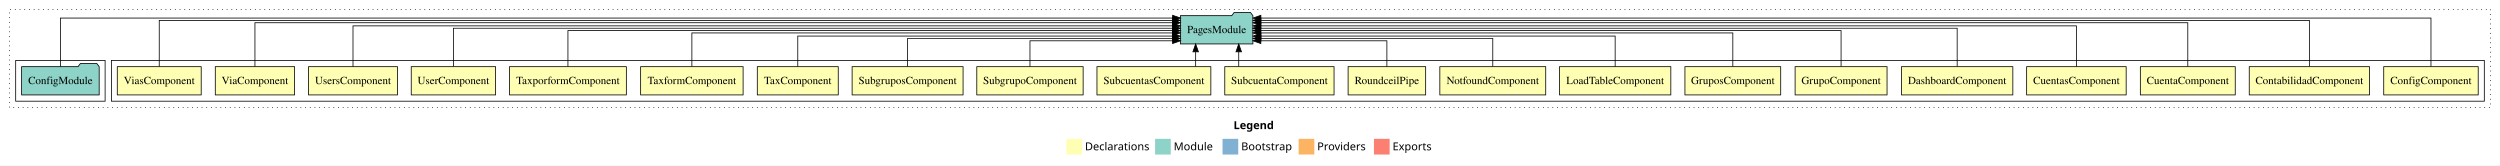
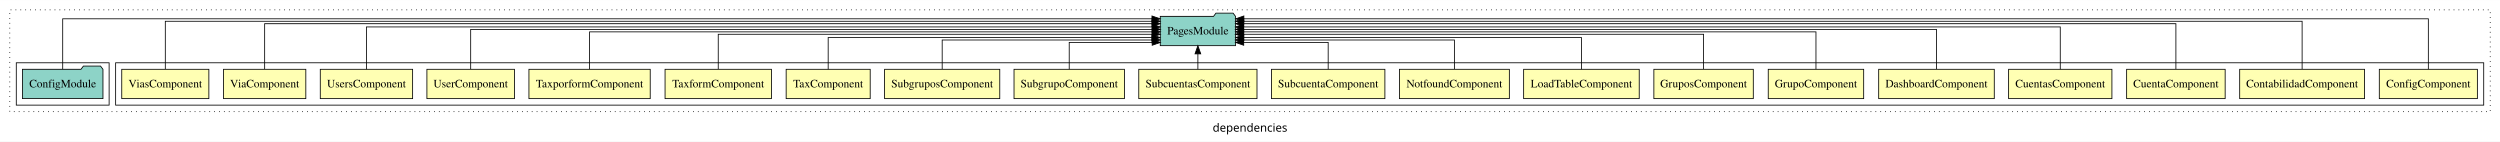
- <svg xmlns="http://www.w3.org/2000/svg" width="3187pt" height="211pt" viewBox="0.00 0.00 3187.00 211.00">
-   <g id="graph0" class="graph" transform="scale(1 1) rotate(0) translate(4 207)">
-     <polygon fill="#ffffff" stroke="transparent" points="-4,4 -4,-207 3183,-207 3183,4 -4,4" />
-     <text text-anchor="start" x="1568.509" y="-42.4" font-family="sans-serif" font-weight="bold" font-size="14.00" fill="#000000">Legend</text>
-     <polygon fill="#ffffb3" stroke="transparent" points="1355.5,-10 1355.5,-30 1375.5,-30 1375.5,-10 1355.5,-10" />
-     <text text-anchor="start" x="1379.129" y="-15.4" font-family="sans-serif" font-size="14.00" fill="#000000">  Declarations</text>
-     <polygon fill="#8dd3c7" stroke="transparent" points="1468.5,-10 1468.5,-30 1488.5,-30 1488.5,-10 1468.5,-10" />
-     <text text-anchor="start" x="1492.225" y="-15.4" font-family="sans-serif" font-size="14.00" fill="#000000">  Module</text>
-     <polygon fill="#80b1d3" stroke="transparent" points="1554.5,-10 1554.5,-30 1574.5,-30 1574.5,-10 1554.5,-10" />
-     <text text-anchor="start" x="1578.281" y="-15.4" font-family="sans-serif" font-size="14.00" fill="#000000">  Bootstrap</text>
-     <polygon fill="#fdb462" stroke="transparent" points="1651.5,-10 1651.5,-30 1671.5,-30 1671.5,-10 1651.5,-10" />
-     <text text-anchor="start" x="1675.173" y="-15.4" font-family="sans-serif" font-size="14.00" fill="#000000">  Providers</text>
-     <polygon fill="#fb8072" stroke="transparent" points="1747.5,-10 1747.5,-30 1767.5,-30 1767.5,-10 1747.5,-10" />
-     <text text-anchor="start" x="1771.226" y="-15.4" font-family="sans-serif" font-size="14.00" fill="#000000">  Exports</text>
+ <svg xmlns="http://www.w3.org/2000/svg" width="3070pt" height="174pt" viewBox="0.00 0.00 3070.00 173.80">
+   <g id="graph0" class="graph" transform="scale(1 1) rotate(0) translate(4 169.8)">
+     <polygon fill="white" stroke="transparent" points="-4,4 -4,-169.8 3066,-169.8 3066,4 -4,4" />
+     <text text-anchor="middle" x="1531" y="-8.2" font-family="sans-serif" font-size="14.00">dependencies</text>
    <g id="clust1" class="cluster">
-       <polygon fill="none" stroke="#000000" stroke-dasharray="1,5" points="8,-70 8,-195 3171,-195 3171,-70 8,-70" />
+       <polygon fill="none" stroke="black" stroke-dasharray="1,5" points="8,-32.8 8,-157.8 3054,-157.8 3054,-32.8 8,-32.8" />
    </g>
    <g id="clust2" class="cluster">
-       <polygon fill="none" stroke="#000000" points="138,-78 138,-130 3163,-130 3163,-78 138,-78" />
+       <polygon fill="none" stroke="black" points="138,-40.8 138,-92.8 3046,-92.8 3046,-40.8 138,-40.8" />
    </g>
-     <g id="clust24" class="cluster">
-       <polygon fill="none" stroke="#000000" points="16,-78 16,-130 130,-130 130,-78 16,-78" />
+     <g id="clust23" class="cluster">
+       <polygon fill="none" stroke="black" points="16,-40.8 16,-92.8 130,-92.8 130,-40.8 16,-40.8" />
    </g>
    <g id="node1" class="node">
-       <polygon fill="#ffffb3" stroke="#000000" points="3155.22,-122 3034.78,-122 3034.78,-86 3155.22,-86 3155.22,-122" />
-       <text text-anchor="middle" x="3095" y="-99.8" font-family="Times,serif" font-size="14.00" fill="#000000">ConfigComponent</text>
+       <polygon fill="#ffffb3" stroke="black" points="3038.22,-84.8 2917.78,-84.8 2917.78,-48.8 3038.22,-48.8 3038.22,-84.8" />
+       <text text-anchor="middle" x="2978" y="-62.6" font-family="Times,serif" font-size="14.00">ConfigComponent</text>
+     </g>
+     <g id="node21" class="node">
+       <polygon fill="#8dd3c7" stroke="black" points="1513.21,-149.8 1510.21,-153.8 1489.21,-153.8 1486.21,-149.8 1420.79,-149.8 1420.79,-113.8 1513.21,-113.8 1513.21,-149.8" />
+       <text text-anchor="middle" x="1467" y="-127.6" font-family="Times,serif" font-size="14.00">PagesModule</text>
+     </g>
+     <g id="edge1" class="edge">
+       <path fill="none" stroke="black" d="M2978,-84.95C2978,-108.56 2978,-146.8 2978,-146.8 2978,-146.8 1523.46,-146.8 1523.46,-146.8" />
+       <polygon fill="black" stroke="black" points="1523.46,-143.3 1513.46,-146.8 1523.46,-150.3 1523.46,-143.3" />
+     </g>
+     <g id="node2" class="node">
+       <polygon fill="#ffffb3" stroke="black" points="2899.66,-84.8 2746.34,-84.8 2746.34,-48.8 2899.66,-48.8 2899.66,-84.8" />
+       <text text-anchor="middle" x="2823" y="-62.6" font-family="Times,serif" font-size="14.00">ContabilidadComponent</text>
+     </g>
+     <g id="edge2" class="edge">
+       <path fill="none" stroke="black" d="M2823,-85.05C2823,-107.82 2823,-143.8 2823,-143.8 2823,-143.8 1523.28,-143.8 1523.28,-143.8" />
+       <polygon fill="black" stroke="black" points="1523.28,-140.3 1513.28,-143.8 1523.28,-147.3 1523.28,-140.3" />
+     </g>
+     <g id="node3" class="node">
+       <polygon fill="#ffffb3" stroke="black" points="2728.49,-84.8 2607.51,-84.8 2607.51,-48.8 2728.49,-48.8 2728.49,-84.8" />
+       <text text-anchor="middle" x="2668" y="-62.6" font-family="Times,serif" font-size="14.00">CuentaComponent</text>
+     </g>
+     <g id="edge3" class="edge">
+       <path fill="none" stroke="black" d="M2668,-85.09C2668,-107.01 2668,-140.8 2668,-140.8 2668,-140.8 1523.34,-140.8 1523.34,-140.8" />
+       <polygon fill="black" stroke="black" points="1523.34,-137.3 1513.34,-140.8 1523.34,-144.3 1523.34,-137.3" />
+     </g>
+     <g id="node4" class="node">
+       <polygon fill="#ffffb3" stroke="black" points="2589.43,-84.8 2462.57,-84.8 2462.57,-48.8 2589.43,-48.8 2589.43,-84.8" />
+       <text text-anchor="middle" x="2526" y="-62.6" font-family="Times,serif" font-size="14.00">CuentasComponent</text>
+     </g>
+     <g id="edge4" class="edge">
+       <path fill="none" stroke="black" d="M2526,-84.83C2526,-105.57 2526,-136.8 2526,-136.8 2526,-136.8 1523.18,-136.8 1523.18,-136.8" />
+       <polygon fill="black" stroke="black" points="1523.18,-133.3 1513.18,-136.8 1523.18,-140.3 1523.18,-133.3" />
+     </g>
+     <g id="node5" class="node">
+       <polygon fill="#ffffb3" stroke="black" points="2444.97,-84.8 2303.03,-84.8 2303.03,-48.8 2444.97,-48.8 2444.97,-84.8" />
+       <text text-anchor="middle" x="2374" y="-62.6" font-family="Times,serif" font-size="14.00">DashboardComponent</text>
+     </g>
+     <g id="edge5" class="edge">
+       <path fill="none" stroke="black" d="M2374,-85.11C2374,-104.95 2374,-133.8 2374,-133.8 2374,-133.8 1523.23,-133.8 1523.23,-133.8" />
+       <polygon fill="black" stroke="black" points="1523.23,-130.3 1513.23,-133.8 1523.23,-137.3 1523.23,-130.3" />
+     </g>
+     <g id="node6" class="node">
+       <polygon fill="#ffffb3" stroke="black" points="2284.6,-84.8 2167.4,-84.8 2167.4,-48.8 2284.6,-48.8 2284.6,-84.8" />
+       <text text-anchor="middle" x="2226" y="-62.6" font-family="Times,serif" font-size="14.00">GrupoComponent</text>
+     </g>
+     <g id="edge6" class="edge">
+       <path fill="none" stroke="black" d="M2226,-84.97C2226,-103.89 2226,-130.8 2226,-130.8 2226,-130.8 1523.34,-130.8 1523.34,-130.8" />
+       <polygon fill="black" stroke="black" points="1523.34,-127.3 1513.34,-130.8 1523.34,-134.3 1523.34,-127.3" />
+     </g>
+     <g id="node7" class="node">
+       <polygon fill="#ffffb3" stroke="black" points="2149.05,-84.8 2026.95,-84.8 2026.95,-48.8 2149.05,-48.8 2149.05,-84.8" />
+       <text text-anchor="middle" x="2088" y="-62.6" font-family="Times,serif" font-size="14.00">GruposComponent</text>
+     </g>
+     <g id="edge7" class="edge">
+       <path fill="none" stroke="black" d="M2088,-85.1C2088,-103.07 2088,-127.8 2088,-127.8 2088,-127.8 1523.17,-127.8 1523.17,-127.8" />
+       <polygon fill="black" stroke="black" points="1523.17,-124.3 1513.17,-127.8 1523.17,-131.3 1523.17,-124.3" />
+     </g>
+     <g id="node8" class="node">
+       <polygon fill="#ffffb3" stroke="black" points="2008.97,-84.8 1867.03,-84.8 1867.03,-48.8 2008.97,-48.8 2008.97,-84.8" />
+       <text text-anchor="middle" x="1938" y="-62.6" font-family="Times,serif" font-size="14.00">LoadTableComponent</text>
+     </g>
+     <g id="edge8" class="edge">
+       <path fill="none" stroke="black" d="M1938,-84.84C1938,-101.53 1938,-123.8 1938,-123.8 1938,-123.8 1523.45,-123.8 1523.45,-123.8" />
+       <polygon fill="black" stroke="black" points="1523.45,-120.3 1513.45,-123.8 1523.45,-127.3 1523.45,-120.3" />
+     </g>
+     <g id="node9" class="node">
+       <polygon fill="#ffffb3" stroke="black" points="1849.49,-84.8 1714.51,-84.8 1714.51,-48.8 1849.49,-48.8 1849.49,-84.8" />
+       <text text-anchor="middle" x="1782" y="-62.6" font-family="Times,serif" font-size="14.00">NotfoundComponent</text>
+     </g>
+     <g id="edge9" class="edge">
+       <path fill="none" stroke="black" d="M1782,-85.08C1782,-100.75 1782,-120.8 1782,-120.8 1782,-120.8 1523.14,-120.8 1523.14,-120.8" />
+       <polygon fill="black" stroke="black" points="1523.14,-117.3 1513.14,-120.8 1523.14,-124.3 1523.14,-117.3" />
+     </g>
+     <g id="node10" class="node">
+       <polygon fill="#ffffb3" stroke="black" points="1696.65,-84.8 1557.35,-84.8 1557.35,-48.8 1696.65,-48.8 1696.65,-84.8" />
+       <text text-anchor="middle" x="1627" y="-62.6" font-family="Times,serif" font-size="14.00">SubcuentaComponent</text>
+     </g>
+     <g id="edge10" class="edge">
+       <path fill="none" stroke="black" d="M1627,-84.92C1627,-99.58 1627,-117.8 1627,-117.8 1627,-117.8 1523.28,-117.8 1523.28,-117.8" />
+       <polygon fill="black" stroke="black" points="1523.28,-114.3 1513.28,-117.8 1523.28,-121.3 1523.28,-114.3" />
+     </g>
+     <g id="node11" class="node">
+       <polygon fill="#ffffb3" stroke="black" points="1539.59,-84.8 1394.41,-84.8 1394.41,-48.8 1539.59,-48.8 1539.59,-84.8" />
+       <text text-anchor="middle" x="1467" y="-62.6" font-family="Times,serif" font-size="14.00">SubcuentasComponent</text>
+     </g>
+     <g id="edge11" class="edge">
+       <path fill="none" stroke="black" d="M1467,-84.91C1467,-84.91 1467,-103.79 1467,-103.79" />
+       <polygon fill="black" stroke="black" points="1463.5,-103.79 1467,-113.79 1470.5,-103.79 1463.5,-103.79" />
+     </g>
+     <g id="node12" class="node">
+       <polygon fill="#ffffb3" stroke="black" points="1376.78,-84.8 1241.22,-84.8 1241.22,-48.8 1376.78,-48.8 1376.78,-84.8" />
+       <text text-anchor="middle" x="1309" y="-62.6" font-family="Times,serif" font-size="14.00">SubgrupoComponent</text>
+     </g>
+     <g id="edge12" class="edge">
+       <path fill="none" stroke="black" d="M1309,-84.92C1309,-99.58 1309,-117.8 1309,-117.8 1309,-117.8 1410.88,-117.8 1410.88,-117.8" />
+       <polygon fill="black" stroke="black" points="1410.88,-121.3 1420.88,-117.8 1410.88,-114.3 1410.88,-121.3" />
+     </g>
+     <g id="node13" class="node">
+       <polygon fill="#ffffb3" stroke="black" points="1223.72,-84.8 1082.28,-84.8 1082.28,-48.8 1223.72,-48.8 1223.72,-84.8" />
+       <text text-anchor="middle" x="1153" y="-62.6" font-family="Times,serif" font-size="14.00">SubgruposComponent</text>
+     </g>
+     <g id="edge13" class="edge">
+       <path fill="none" stroke="black" d="M1153,-85.08C1153,-100.75 1153,-120.8 1153,-120.8 1153,-120.8 1410.67,-120.8 1410.67,-120.8" />
+       <polygon fill="black" stroke="black" points="1410.67,-124.3 1420.67,-120.8 1410.67,-117.3 1410.67,-124.3" />
+     </g>
+     <g id="node14" class="node">
+       <polygon fill="#ffffb3" stroke="black" points="1064.6,-84.8 961.4,-84.8 961.4,-48.8 1064.6,-48.8 1064.6,-84.8" />
+       <text text-anchor="middle" x="1013" y="-62.6" font-family="Times,serif" font-size="14.00">TaxComponent</text>
+     </g>
+     <g id="edge14" class="edge">
+       <path fill="none" stroke="black" d="M1013,-84.84C1013,-101.53 1013,-123.8 1013,-123.8 1013,-123.8 1410.55,-123.8 1410.55,-123.8" />
+       <polygon fill="black" stroke="black" points="1410.55,-127.3 1420.55,-123.8 1410.55,-120.3 1410.55,-127.3" />
+     </g>
+     <g id="node15" class="node">
+       <polygon fill="#ffffb3" stroke="black" points="943.31,-84.8 812.69,-84.8 812.69,-48.8 943.31,-48.8 943.31,-84.8" />
+       <text text-anchor="middle" x="878" y="-62.6" font-family="Times,serif" font-size="14.00">TaxformComponent</text>
+     </g>
+     <g id="edge15" class="edge">
+       <path fill="none" stroke="black" d="M878,-85.1C878,-103.07 878,-127.8 878,-127.8 878,-127.8 1410.78,-127.8 1410.78,-127.8" />
+       <polygon fill="black" stroke="black" points="1410.78,-131.3 1420.78,-127.8 1410.78,-124.3 1410.78,-131.3" />
+     </g>
+     <g id="node16" class="node">
+       <polygon fill="#ffffb3" stroke="black" points="794.47,-84.8 645.53,-84.8 645.53,-48.8 794.47,-48.8 794.47,-84.8" />
+       <text text-anchor="middle" x="720" y="-62.6" font-family="Times,serif" font-size="14.00">TaxporformComponent</text>
+     </g>
+     <g id="edge16" class="edge">
+       <path fill="none" stroke="black" d="M720,-84.97C720,-103.89 720,-130.8 720,-130.8 720,-130.8 1410.84,-130.8 1410.84,-130.8" />
+       <polygon fill="black" stroke="black" points="1410.84,-134.3 1420.84,-130.8 1410.84,-127.3 1410.84,-134.3" />
+     </g>
+     <g id="node17" class="node">
+       <polygon fill="#ffffb3" stroke="black" points="627.76,-84.8 520.24,-84.8 520.24,-48.8 627.76,-48.8 627.76,-84.8" />
+       <text text-anchor="middle" x="574" y="-62.6" font-family="Times,serif" font-size="14.00">UserComponent</text>
+     </g>
+     <g id="edge17" class="edge">
+       <path fill="none" stroke="black" d="M574,-85.11C574,-104.95 574,-133.8 574,-133.8 574,-133.8 1410.87,-133.8 1410.87,-133.8" />
+       <polygon fill="black" stroke="black" points="1410.87,-137.3 1420.87,-133.8 1410.87,-130.3 1410.87,-137.3" />
+     </g>
+     <g id="node18" class="node">
+       <polygon fill="#ffffb3" stroke="black" points="502.7,-84.8 389.3,-84.8 389.3,-48.8 502.7,-48.8 502.7,-84.8" />
+       <text text-anchor="middle" x="446" y="-62.6" font-family="Times,serif" font-size="14.00">UsersComponent</text>
+     </g>
+     <g id="edge18" class="edge">
+       <path fill="none" stroke="black" d="M446,-84.83C446,-105.57 446,-136.8 446,-136.8 446,-136.8 1410.81,-136.8 1410.81,-136.8" />
+       <polygon fill="black" stroke="black" points="1410.81,-140.3 1420.81,-136.8 1410.81,-133.3 1410.81,-140.3" />
+     </g>
+     <g id="node19" class="node">
+       <polygon fill="#ffffb3" stroke="black" points="371.55,-84.8 270.45,-84.8 270.45,-48.8 371.55,-48.8 371.55,-84.8" />
+       <text text-anchor="middle" x="321" y="-62.6" font-family="Times,serif" font-size="14.00">ViaComponent</text>
+     </g>
+     <g id="edge19" class="edge">
+       <path fill="none" stroke="black" d="M321,-85.09C321,-107.01 321,-140.8 321,-140.8 321,-140.8 1410.66,-140.8 1410.66,-140.8" />
+       <polygon fill="black" stroke="black" points="1410.66,-144.3 1420.66,-140.8 1410.66,-137.3 1410.66,-144.3" />
+     </g>
+     <g id="node20" class="node">
+       <polygon fill="#ffffb3" stroke="black" points="252.49,-84.8 145.51,-84.8 145.51,-48.8 252.49,-48.8 252.49,-84.8" />
+       <text text-anchor="middle" x="199" y="-62.6" font-family="Times,serif" font-size="14.00">ViasComponent</text>
+     </g>
+     <g id="edge20" class="edge">
+       <path fill="none" stroke="black" d="M199,-85.05C199,-107.82 199,-143.8 199,-143.8 199,-143.8 1410.75,-143.8 1410.75,-143.8" />
+       <polygon fill="black" stroke="black" points="1410.75,-147.3 1420.75,-143.8 1410.75,-140.3 1410.75,-147.3" />
    </g>
    <g id="node22" class="node">
-       <polygon fill="#8dd3c7" stroke="#000000" points="1593.206,-187 1590.206,-191 1569.206,-191 1566.206,-187 1500.794,-187 1500.794,-151 1593.206,-151 1593.206,-187" />
-       <text text-anchor="middle" x="1547" y="-164.8" font-family="Times,serif" font-size="14.00" fill="#000000">PagesModule</text>
-     </g>
-     <g id="edge1" class="edge">
-       <path fill="none" stroke="#000000" d="M3095,-122.153C3095,-145.757 3095,-184 3095,-184 3095,-184 1603.329,-184 1603.329,-184" />
-       <polygon fill="#000000" stroke="#000000" points="1603.329,-180.5 1593.329,-184 1603.329,-187.5 1603.329,-180.5" />
-     </g>
-     <g id="node2" class="node">
-       <polygon fill="#ffffb3" stroke="#000000" points="3016.661,-122 2863.339,-122 2863.339,-86 3016.661,-86 3016.661,-122" />
-       <text text-anchor="middle" x="2940" y="-99.8" font-family="Times,serif" font-size="14.00" fill="#000000">ContabilidadComponent</text>
-     </g>
-     <g id="edge2" class="edge">
-       <path fill="none" stroke="#000000" d="M2940,-122.248C2940,-145.018 2940,-181 2940,-181 2940,-181 1603.348,-181 1603.348,-181" />
-       <polygon fill="#000000" stroke="#000000" points="1603.348,-177.5 1593.348,-181 1603.348,-184.5 1603.348,-177.5" />
-     </g>
-     <g id="node3" class="node">
-       <polygon fill="#ffffb3" stroke="#000000" points="2845.489,-122 2724.511,-122 2724.511,-86 2845.489,-86 2845.489,-122" />
-       <text text-anchor="middle" x="2785" y="-99.8" font-family="Times,serif" font-size="14.00" fill="#000000">CuentaComponent</text>
-     </g>
-     <g id="edge3" class="edge">
-       <path fill="none" stroke="#000000" d="M2785,-122.292C2785,-144.206 2785,-178 2785,-178 2785,-178 1603.272,-178 1603.272,-178" />
-       <polygon fill="#000000" stroke="#000000" points="1603.272,-174.5 1593.272,-178 1603.272,-181.5 1603.272,-174.5" />
-     </g>
-     <g id="node4" class="node">
-       <polygon fill="#ffffb3" stroke="#000000" points="2706.434,-122 2579.566,-122 2579.566,-86 2706.434,-86 2706.434,-122" />
-       <text text-anchor="middle" x="2643" y="-99.8" font-family="Times,serif" font-size="14.00" fill="#000000">CuentasComponent</text>
-     </g>
-     <g id="edge4" class="edge">
-       <path fill="none" stroke="#000000" d="M2643,-122.027C2643,-142.767 2643,-174 2643,-174 2643,-174 1603.394,-174 1603.394,-174" />
-       <polygon fill="#000000" stroke="#000000" points="1603.394,-170.5 1593.394,-174 1603.394,-177.5 1603.394,-170.5" />
-     </g>
-     <g id="node5" class="node">
-       <polygon fill="#ffffb3" stroke="#000000" points="2561.973,-122 2420.027,-122 2420.027,-86 2561.973,-86 2561.973,-122" />
-       <text text-anchor="middle" x="2491" y="-99.8" font-family="Times,serif" font-size="14.00" fill="#000000">DashboardComponent</text>
-     </g>
-     <g id="edge5" class="edge">
-       <path fill="none" stroke="#000000" d="M2491,-122.308C2491,-142.145 2491,-171 2491,-171 2491,-171 1603.17,-171 1603.17,-171" />
-       <polygon fill="#000000" stroke="#000000" points="1603.17,-167.5 1593.17,-171 1603.17,-174.5 1603.17,-167.5" />
-     </g>
-     <g id="node6" class="node">
-       <polygon fill="#ffffb3" stroke="#000000" points="2401.6,-122 2284.4,-122 2284.4,-86 2401.6,-86 2401.6,-122" />
-       <text text-anchor="middle" x="2343" y="-99.8" font-family="Times,serif" font-size="14.00" fill="#000000">GrupoComponent</text>
-     </g>
-     <g id="edge6" class="edge">
-       <path fill="none" stroke="#000000" d="M2343,-122.169C2343,-141.09 2343,-168 2343,-168 2343,-168 1603.237,-168 1603.237,-168" />
-       <polygon fill="#000000" stroke="#000000" points="1603.237,-164.5 1593.237,-168 1603.237,-171.5 1603.237,-164.5" />
-     </g>
-     <g id="node7" class="node">
-       <polygon fill="#ffffb3" stroke="#000000" points="2266.045,-122 2143.955,-122 2143.955,-86 2266.045,-86 2266.045,-122" />
-       <text text-anchor="middle" x="2205" y="-99.8" font-family="Times,serif" font-size="14.00" fill="#000000">GruposComponent</text>
-     </g>
-     <g id="edge7" class="edge">
-       <path fill="none" stroke="#000000" d="M2205,-122.302C2205,-140.27 2205,-165 2205,-165 2205,-165 1603.269,-165 1603.269,-165" />
-       <polygon fill="#000000" stroke="#000000" points="1603.269,-161.5 1593.269,-165 1603.269,-168.5 1603.269,-161.5" />
-     </g>
-     <g id="node8" class="node">
-       <polygon fill="#ffffb3" stroke="#000000" points="2125.972,-122 1984.028,-122 1984.028,-86 2125.972,-86 2125.972,-122" />
-       <text text-anchor="middle" x="2055" y="-99.8" font-family="Times,serif" font-size="14.00" fill="#000000">LoadTableComponent</text>
-     </g>
-     <g id="edge8" class="edge">
-       <path fill="none" stroke="#000000" d="M2055,-122.035C2055,-138.734 2055,-161 2055,-161 2055,-161 1603.428,-161 1603.428,-161" />
-       <polygon fill="#000000" stroke="#000000" points="1603.428,-157.5 1593.428,-161 1603.428,-164.5 1603.428,-157.5" />
-     </g>
-     <g id="node9" class="node">
-       <polygon fill="#ffffb3" stroke="#000000" points="1966.49,-122 1831.51,-122 1831.51,-86 1966.49,-86 1966.49,-122" />
-       <text text-anchor="middle" x="1899" y="-99.8" font-family="Times,serif" font-size="14.00" fill="#000000">NotfoundComponent</text>
-     </g>
-     <g id="edge9" class="edge">
-       <path fill="none" stroke="#000000" d="M1899,-122.282C1899,-137.948 1899,-158 1899,-158 1899,-158 1603.38,-158 1603.38,-158" />
-       <polygon fill="#000000" stroke="#000000" points="1603.38,-154.5 1593.38,-158 1603.38,-161.5 1603.38,-154.5" />
-     </g>
-     <g id="node10" class="node">
-       <polygon fill="#ffffb3" stroke="#000000" points="1813.436,-122 1714.564,-122 1714.564,-86 1813.436,-86 1813.436,-122" />
-       <text text-anchor="middle" x="1764" y="-99.8" font-family="Times,serif" font-size="14.00" fill="#000000">RoundceilPipe</text>
-     </g>
-     <g id="edge10" class="edge">
-       <path fill="none" stroke="#000000" d="M1764,-122.124C1764,-136.783 1764,-155 1764,-155 1764,-155 1603.286,-155 1603.286,-155" />
-       <polygon fill="#000000" stroke="#000000" points="1603.286,-151.5 1593.286,-155 1603.286,-158.5 1603.286,-151.5" />
-     </g>
-     <g id="node11" class="node">
-       <polygon fill="#ffffb3" stroke="#000000" points="1696.65,-122 1557.35,-122 1557.35,-86 1696.65,-86 1696.65,-122" />
-       <text text-anchor="middle" x="1627" y="-99.8" font-family="Times,serif" font-size="14.00" fill="#000000">SubcuentaComponent</text>
-     </g>
-     <g id="edge11" class="edge">
-       <path fill="none" stroke="#000000" d="M1575.139,-122.106C1575.139,-122.106 1575.139,-140.991 1575.139,-140.991" />
-       <polygon fill="#000000" stroke="#000000" points="1571.639,-140.991 1575.139,-150.991 1578.639,-140.991 1571.639,-140.991" />
-     </g>
-     <g id="node12" class="node">
-       <polygon fill="#ffffb3" stroke="#000000" points="1539.594,-122 1394.406,-122 1394.406,-86 1539.594,-86 1539.594,-122" />
-       <text text-anchor="middle" x="1467" y="-99.8" font-family="Times,serif" font-size="14.00" fill="#000000">SubcuentasComponent</text>
-     </g>
-     <g id="edge12" class="edge">
-       <path fill="none" stroke="#000000" d="M1520.222,-122.106C1520.222,-122.106 1520.222,-140.991 1520.222,-140.991" />
-       <polygon fill="#000000" stroke="#000000" points="1516.722,-140.991 1520.222,-150.991 1523.722,-140.991 1516.722,-140.991" />
-     </g>
-     <g id="node13" class="node">
-       <polygon fill="#ffffb3" stroke="#000000" points="1376.776,-122 1241.224,-122 1241.224,-86 1376.776,-86 1376.776,-122" />
-       <text text-anchor="middle" x="1309" y="-99.8" font-family="Times,serif" font-size="14.00" fill="#000000">SubgrupoComponent</text>
-     </g>
-     <g id="edge13" class="edge">
-       <path fill="none" stroke="#000000" d="M1309,-122.124C1309,-136.783 1309,-155 1309,-155 1309,-155 1490.829,-155 1490.829,-155" />
-       <polygon fill="#000000" stroke="#000000" points="1490.829,-158.5 1500.829,-155 1490.829,-151.5 1490.829,-158.5" />
-     </g>
-     <g id="node14" class="node">
-       <polygon fill="#ffffb3" stroke="#000000" points="1223.72,-122 1082.28,-122 1082.28,-86 1223.72,-86 1223.72,-122" />
-       <text text-anchor="middle" x="1153" y="-99.8" font-family="Times,serif" font-size="14.00" fill="#000000">SubgruposComponent</text>
-     </g>
-     <g id="edge14" class="edge">
-       <path fill="none" stroke="#000000" d="M1153,-122.282C1153,-137.948 1153,-158 1153,-158 1153,-158 1490.645,-158 1490.645,-158" />
-       <polygon fill="#000000" stroke="#000000" points="1490.645,-161.5 1500.645,-158 1490.645,-154.5 1490.645,-161.5" />
-     </g>
-     <g id="node15" class="node">
-       <polygon fill="#ffffb3" stroke="#000000" points="1064.6,-122 961.4,-122 961.4,-86 1064.6,-86 1064.6,-122" />
-       <text text-anchor="middle" x="1013" y="-99.8" font-family="Times,serif" font-size="14.00" fill="#000000">TaxComponent</text>
-     </g>
-     <g id="edge15" class="edge">
-       <path fill="none" stroke="#000000" d="M1013,-122.035C1013,-138.734 1013,-161 1013,-161 1013,-161 1490.545,-161 1490.545,-161" />
-       <polygon fill="#000000" stroke="#000000" points="1490.545,-164.5 1500.545,-161 1490.545,-157.5 1490.545,-164.5" />
-     </g>
-     <g id="node16" class="node">
-       <polygon fill="#ffffb3" stroke="#000000" points="943.312,-122 812.688,-122 812.688,-86 943.312,-86 943.312,-122" />
-       <text text-anchor="middle" x="878" y="-99.8" font-family="Times,serif" font-size="14.00" fill="#000000">TaxformComponent</text>
-     </g>
-     <g id="edge16" class="edge">
-       <path fill="none" stroke="#000000" d="M878,-122.302C878,-140.27 878,-165 878,-165 878,-165 1490.753,-165 1490.753,-165" />
-       <polygon fill="#000000" stroke="#000000" points="1490.753,-168.5 1500.753,-165 1490.753,-161.5 1490.753,-168.5" />
-     </g>
-     <g id="node17" class="node">
-       <polygon fill="#ffffb3" stroke="#000000" points="794.472,-122 645.528,-122 645.528,-86 794.472,-86 794.472,-122" />
-       <text text-anchor="middle" x="720" y="-99.8" font-family="Times,serif" font-size="14.00" fill="#000000">TaxporformComponent</text>
-     </g>
-     <g id="edge17" class="edge">
-       <path fill="none" stroke="#000000" d="M720,-122.169C720,-141.09 720,-168 720,-168 720,-168 1490.765,-168 1490.765,-168" />
-       <polygon fill="#000000" stroke="#000000" points="1490.765,-171.5 1500.765,-168 1490.765,-164.5 1490.765,-171.5" />
-     </g>
-     <g id="node18" class="node">
-       <polygon fill="#ffffb3" stroke="#000000" points="627.759,-122 520.241,-122 520.241,-86 627.759,-86 627.759,-122" />
-       <text text-anchor="middle" x="574" y="-99.8" font-family="Times,serif" font-size="14.00" fill="#000000">UserComponent</text>
-     </g>
-     <g id="edge18" class="edge">
-       <path fill="none" stroke="#000000" d="M574,-122.308C574,-142.145 574,-171 574,-171 574,-171 1490.725,-171 1490.725,-171" />
-       <polygon fill="#000000" stroke="#000000" points="1490.725,-174.5 1500.725,-171 1490.725,-167.5 1490.725,-174.5" />
-     </g>
-     <g id="node19" class="node">
-       <polygon fill="#ffffb3" stroke="#000000" points="502.704,-122 389.296,-122 389.296,-86 502.704,-86 502.704,-122" />
-       <text text-anchor="middle" x="446" y="-99.8" font-family="Times,serif" font-size="14.00" fill="#000000">UsersComponent</text>
-     </g>
-     <g id="edge19" class="edge">
-       <path fill="none" stroke="#000000" d="M446,-122.027C446,-142.767 446,-174 446,-174 446,-174 1490.745,-174 1490.745,-174" />
-       <polygon fill="#000000" stroke="#000000" points="1490.745,-177.5 1500.745,-174 1490.744,-170.5 1490.745,-177.5" />
-     </g>
-     <g id="node20" class="node">
-       <polygon fill="#ffffb3" stroke="#000000" points="371.545,-122 270.455,-122 270.455,-86 371.545,-86 371.545,-122" />
-       <text text-anchor="middle" x="321" y="-99.8" font-family="Times,serif" font-size="14.00" fill="#000000">ViaComponent</text>
-     </g>
-     <g id="edge20" class="edge">
-       <path fill="none" stroke="#000000" d="M321,-122.292C321,-144.206 321,-178 321,-178 321,-178 1490.807,-178 1490.807,-178" />
-       <polygon fill="#000000" stroke="#000000" points="1490.807,-181.5 1500.807,-178 1490.807,-174.5 1490.807,-181.5" />
-     </g>
-     <g id="node21" class="node">
-       <polygon fill="#ffffb3" stroke="#000000" points="252.489,-122 145.511,-122 145.511,-86 252.489,-86 252.489,-122" />
-       <text text-anchor="middle" x="199" y="-99.8" font-family="Times,serif" font-size="14.00" fill="#000000">ViasComponent</text>
+       <polygon fill="#8dd3c7" stroke="black" points="122.44,-84.8 119.44,-88.8 98.44,-88.8 95.44,-84.8 23.56,-84.8 23.56,-48.8 122.44,-48.8 122.44,-84.8" />
+       <text text-anchor="middle" x="73" y="-62.6" font-family="Times,serif" font-size="14.00">ConfigModule</text>
    </g>
    <g id="edge21" class="edge">
-       <path fill="none" stroke="#000000" d="M199,-122.248C199,-145.018 199,-181 199,-181 199,-181 1490.599,-181 1490.599,-181" />
-       <polygon fill="#000000" stroke="#000000" points="1490.599,-184.5 1500.599,-181 1490.599,-177.5 1490.599,-184.5" />
-     </g>
-     <g id="node23" class="node">
-       <polygon fill="#8dd3c7" stroke="#000000" points="122.439,-122 119.439,-126 98.439,-126 95.439,-122 23.561,-122 23.561,-86 122.439,-86 122.439,-122" />
-       <text text-anchor="middle" x="73" y="-99.8" font-family="Times,serif" font-size="14.00" fill="#000000">ConfigModule</text>
-     </g>
-     <g id="edge22" class="edge">
-       <path fill="none" stroke="#000000" d="M73,-122.153C73,-145.757 73,-184 73,-184 73,-184 1490.861,-184 1490.861,-184" />
-       <polygon fill="#000000" stroke="#000000" points="1490.862,-187.5 1500.861,-184 1490.861,-180.5 1490.862,-187.5" />
+       <path fill="none" stroke="black" d="M73,-84.95C73,-108.56 73,-146.8 73,-146.8 73,-146.8 1410.62,-146.8 1410.62,-146.8" />
+       <polygon fill="black" stroke="black" points="1410.62,-150.3 1420.62,-146.8 1410.62,-143.3 1410.62,-150.3" />
    </g>
  </g>
</svg>
